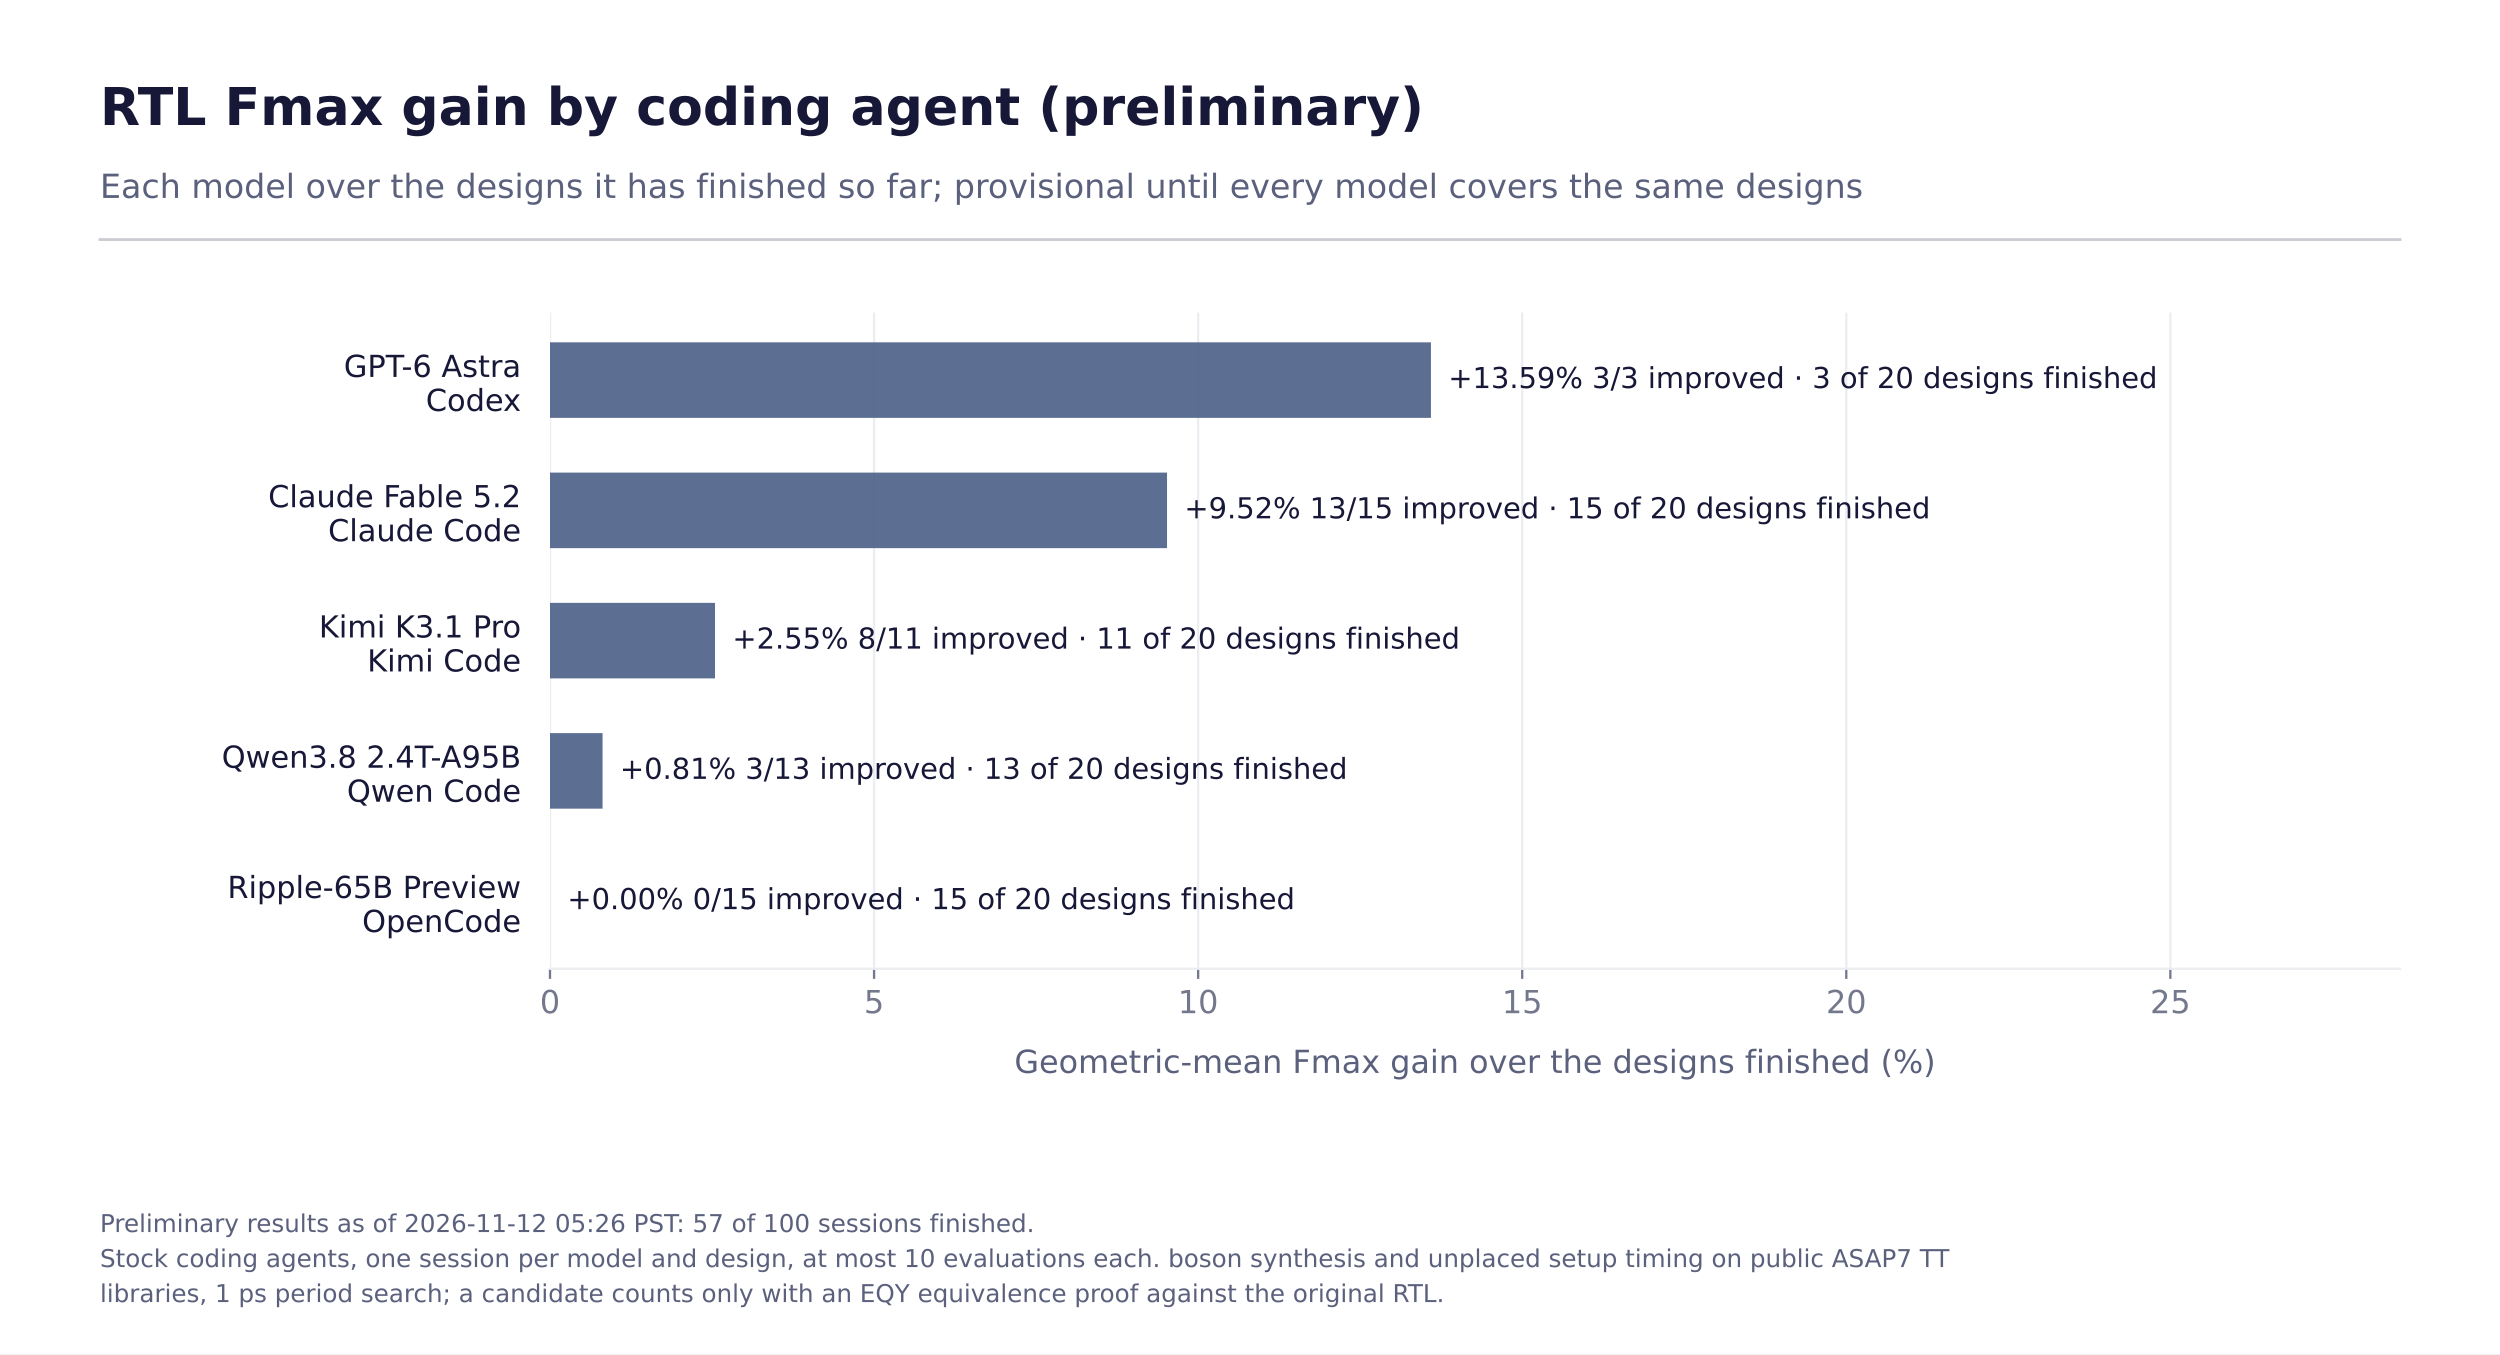
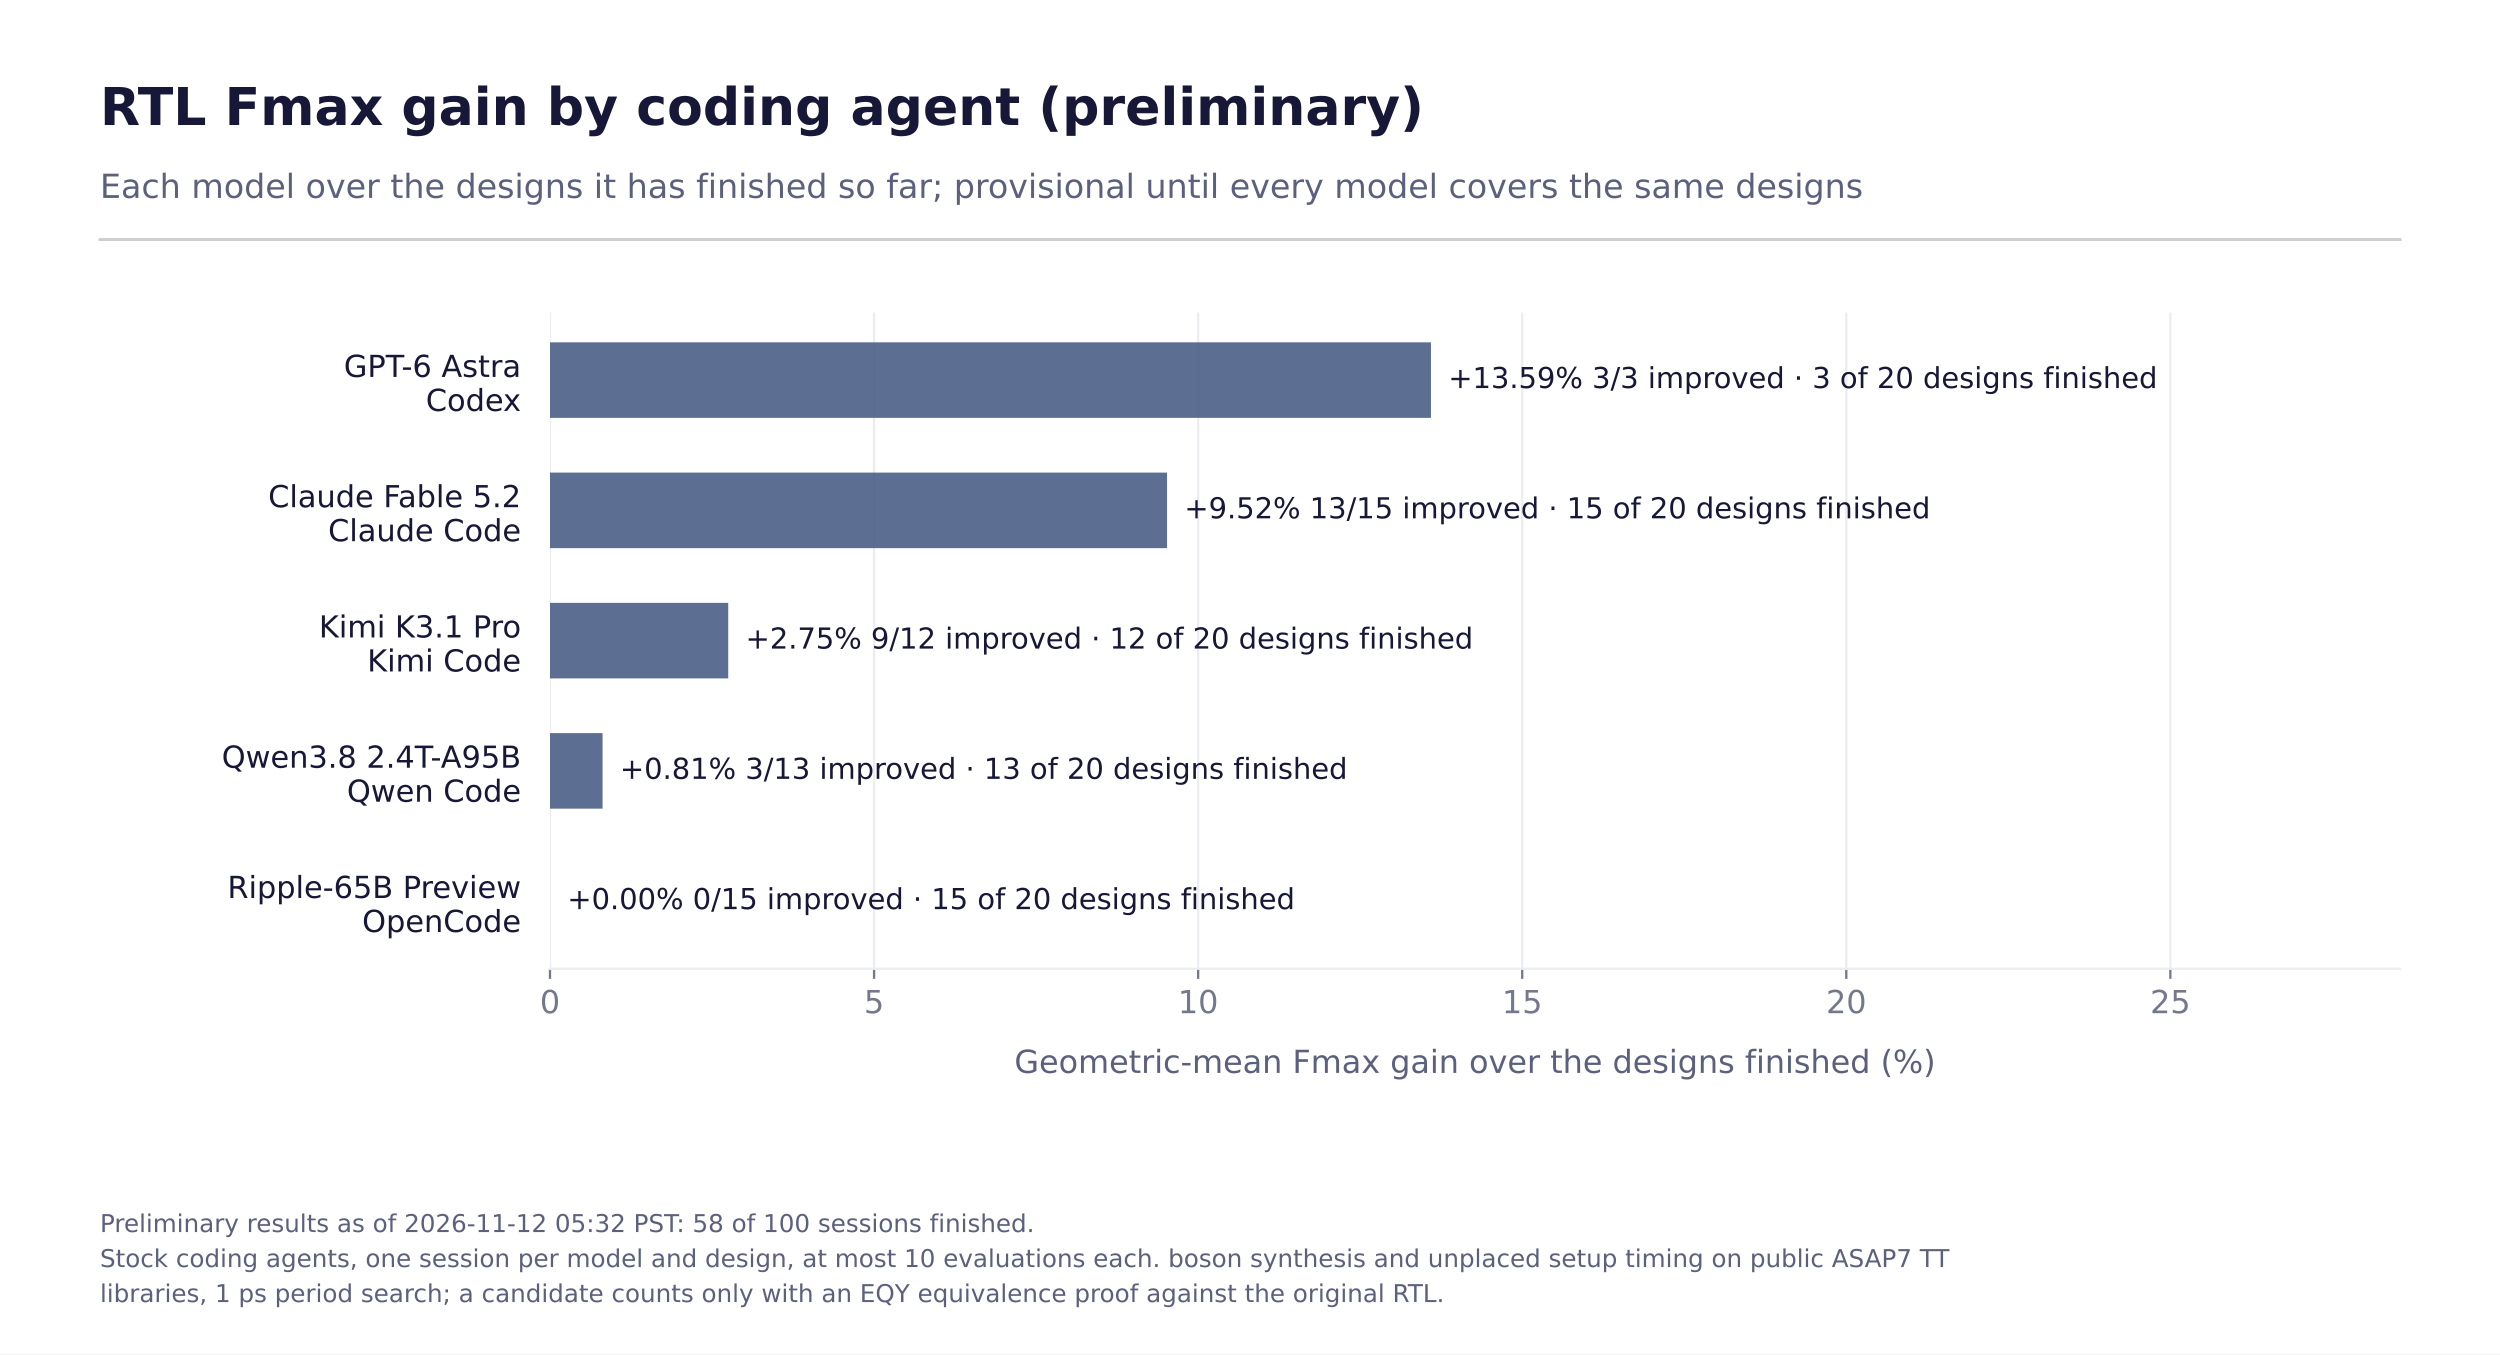
<svg xmlns="http://www.w3.org/2000/svg" xmlns:xlink="http://www.w3.org/1999/xlink" width="864pt" height="468pt" viewBox="0 0 864 468" version="1.1">
  <defs>
    <style type="text/css">*{stroke-linejoin: round; stroke-linecap: butt}</style>
  </defs>
  <g id="figure_1">
    <g id="patch_1">
      <path d="M 0 468  L 864 468  L 864 0  L 0 0  z " style="fill: #ffffff" />
    </g>
    <g id="axes_1">
      <g id="patch_2">
        <path d="M 190.08 334.8  L 829.44 334.8  L 829.44 108  L 190.08 108  z " style="fill: #ffffff" />
      </g>
      <g id="matplotlib.axis_1">
        <g id="xtick_1">
          <g id="line2d_1">
            <path d="M 190.08 334.8  L 190.08 108  " clip-path="url(#p4ebb32de9a)" style="fill: none; stroke: #ebedf0; stroke-width: 0.8; stroke-linecap: square" />
          </g>
          <g id="line2d_2">
            <defs>
              <path id="m93d353a957" d="M 0 0  L 0 3.5  " style="stroke: #74788d; stroke-width: 0.8" />
            </defs>
            <g>
              <use xlink:href="#m93d353a957" x="190.08" y="334.8" style="fill: #74788d; stroke: #74788d; stroke-width: 0.8" />
            </g>
          </g>
          <g id="text_1">
            <text style="fill: #74788d; font: 11px 'DejaVu Sans'; text-anchor: middle" x="190.08" y="350.158" transform="rotate(-0 190.08 350.1583)">0</text>
          </g>
        </g>
        <g id="xtick_2">
          <g id="line2d_3">
            <path d="M 302.079 334.8  L 302.079 108  " clip-path="url(#p4ebb32de9a)" style="fill: none; stroke: #ebedf0; stroke-width: 0.8; stroke-linecap: square" />
          </g>
          <g id="line2d_4">
            <g>
              <use xlink:href="#m93d353a957" x="302.079" y="334.8" style="fill: #74788d; stroke: #74788d; stroke-width: 0.8" />
            </g>
          </g>
          <g id="text_2">
            <text style="fill: #74788d; font: 11px 'DejaVu Sans'; text-anchor: middle" x="302.079" y="350.158" transform="rotate(-0 302.0787 350.1583)">5</text>
          </g>
        </g>
        <g id="xtick_3">
          <g id="line2d_5">
            <path d="M 414.077 334.8  L 414.077 108  " clip-path="url(#p4ebb32de9a)" style="fill: none; stroke: #ebedf0; stroke-width: 0.8; stroke-linecap: square" />
          </g>
          <g id="line2d_6">
            <g>
              <use xlink:href="#m93d353a957" x="414.077" y="334.8" style="fill: #74788d; stroke: #74788d; stroke-width: 0.8" />
            </g>
          </g>
          <g id="text_3">
            <text style="fill: #74788d; font: 11px 'DejaVu Sans'; text-anchor: middle" x="414.077" y="350.158" transform="rotate(-0 414.0773 350.1583)">10</text>
          </g>
        </g>
        <g id="xtick_4">
          <g id="line2d_7">
            <path d="M 526.076 334.8  L 526.076 108  " clip-path="url(#p4ebb32de9a)" style="fill: none; stroke: #ebedf0; stroke-width: 0.8; stroke-linecap: square" />
          </g>
          <g id="line2d_8">
            <g>
              <use xlink:href="#m93d353a957" x="526.076" y="334.8" style="fill: #74788d; stroke: #74788d; stroke-width: 0.8" />
            </g>
          </g>
          <g id="text_4">
            <text style="fill: #74788d; font: 11px 'DejaVu Sans'; text-anchor: middle" x="526.076" y="350.158" transform="rotate(-0 526.076 350.1583)">15</text>
          </g>
        </g>
        <g id="xtick_5">
          <g id="line2d_9">
            <path d="M 638.075 334.8  L 638.075 108  " clip-path="url(#p4ebb32de9a)" style="fill: none; stroke: #ebedf0; stroke-width: 0.8; stroke-linecap: square" />
          </g>
          <g id="line2d_10">
            <g>
              <use xlink:href="#m93d353a957" x="638.075" y="334.8" style="fill: #74788d; stroke: #74788d; stroke-width: 0.8" />
            </g>
          </g>
          <g id="text_5">
            <text style="fill: #74788d; font: 11px 'DejaVu Sans'; text-anchor: middle" x="638.075" y="350.158" transform="rotate(-0 638.0746 350.1583)">20</text>
          </g>
        </g>
        <g id="xtick_6">
          <g id="line2d_11">
            <path d="M 750.073 334.8  L 750.073 108  " clip-path="url(#p4ebb32de9a)" style="fill: none; stroke: #ebedf0; stroke-width: 0.8; stroke-linecap: square" />
          </g>
          <g id="line2d_12">
            <g>
              <use xlink:href="#m93d353a957" x="750.073" y="334.8" style="fill: #74788d; stroke: #74788d; stroke-width: 0.8" />
            </g>
          </g>
          <g id="text_6">
            <text style="fill: #74788d; font: 11px 'DejaVu Sans'; text-anchor: middle" x="750.073" y="350.158" transform="rotate(-0 750.0733 350.1583)">25</text>
          </g>
        </g>
        <g id="text_7">
          <text style="fill: #5b607d; font: 11px 'DejaVu Sans'; text-anchor: middle" x="509.76" y="370.804" transform="rotate(-0 509.76 370.8042)">Geometric-mean Fmax gain over the designs finished (%)</text>
        </g>
      </g>
      <g id="matplotlib.axis_2">
        <g id="ytick_1">
          <g id="line2d_13" />
          <g id="text_8">
            <text style="fill: #171738; font: 10.5px 'DejaVu Sans'" transform="translate(118.8322 130.2724)">GPT-6 Astra</text>
            <text style="fill: #171738; font: 10.5px 'DejaVu Sans'" transform="translate(147.1658 142.0301)">Codex</text>
          </g>
        </g>
        <g id="ytick_2">
          <g id="line2d_14" />
          <g id="text_9">
            <text style="fill: #171738; font: 10.5px 'DejaVu Sans'" transform="translate(92.68391 175.2903)">Claude Fable 5.2</text>
            <text style="fill: #171738; font: 10.5px 'DejaVu Sans'" transform="translate(113.3952 187.048)">Claude Code</text>
          </g>
        </g>
        <g id="ytick_3">
          <g id="line2d_15" />
          <g id="text_10">
            <text style="fill: #171738; font: 10.5px 'DejaVu Sans'" transform="translate(110.2222 220.3082)">Kimi K3.1 Pro</text>
            <text style="fill: #171738; font: 10.5px 'DejaVu Sans'" transform="translate(126.9123 232.0659)">Kimi Code</text>
          </g>
        </g>
        <g id="ytick_4">
          <g id="line2d_16" />
          <g id="text_11">
            <text style="fill: #171738; font: 10.5px 'DejaVu Sans'" transform="translate(76.62383 265.326)">Qwen3.8 2.4T-A95B</text>
            <text style="fill: #171738; font: 10.5px 'DejaVu Sans'" transform="translate(119.892 277.0837)">Qwen Code</text>
          </g>
        </g>
        <g id="ytick_5">
          <g id="line2d_17" />
          <g id="text_12">
            <text style="fill: #171738; font: 10.5px 'DejaVu Sans'" transform="translate(78.59914 310.3439)">Ripple-65B Preview</text>
            <text style="fill: #171738; font: 10.5px 'DejaVu Sans'" transform="translate(125.1502 322.1016)">OpenCode</text>
          </g>
        </g>
      </g>
      <g id="patch_3">
        <path d="M 190.08 118.309  L 494.537 118.309  L 494.537 144.419  L 190.08 144.419  z " clip-path="url(#p4ebb32de9a)" style="fill: #3f5680; opacity: 0.85" />
      </g>
      <g id="patch_4">
        <path d="M 190.08 163.327  L 403.325 163.327  L 403.325 189.437  L 190.08 189.437  z " clip-path="url(#p4ebb32de9a)" style="fill: #3f5680; opacity: 0.85" />
      </g>
      <g id="patch_5">
-         <path d="M 190.08 208.345  L 247.11 208.345  L 247.11 234.455  L 190.08 234.455  z " clip-path="url(#p4ebb32de9a)" style="fill: #3f5680; opacity: 0.85" />
+         <path d="M 190.08 208.345  L 251.679 208.345  L 251.679 234.455  L 190.08 234.455  z " clip-path="url(#p4ebb32de9a)" style="fill: #3f5680; opacity: 0.85" />
      </g>
      <g id="patch_6">
        <path d="M 190.08 253.363  L 208.246 253.363  L 208.246 279.473  L 190.08 279.473  z " clip-path="url(#p4ebb32de9a)" style="fill: #3f5680; opacity: 0.85" />
      </g>
      <g id="patch_7">
        <path d="M 190.08 298.381  L 190.08 298.381  L 190.08 324.491  L 190.08 324.491  z " clip-path="url(#p4ebb32de9a)" style="fill: #3f5680; opacity: 0.85" />
      </g>
      <g id="patch_8">
        <path d="M 190.08 334.8  L 829.44 334.8  " style="fill: none; stroke: #ebedf0; stroke-width: 0.8; stroke-linejoin: miter; stroke-linecap: square" />
      </g>
      <g id="text_13">
        <text style="fill: #171738; font: 10px 'DejaVu Sans'; text-anchor: start" x="500.537" y="134.124" transform="rotate(-0 500.5371 134.1236)">+13.59%   3/3 improved · 3 of 20 designs finished</text>
      </g>
      <g id="text_14">
        <text style="fill: #171738; font: 10px 'DejaVu Sans'; text-anchor: start" x="409.325" y="179.142" transform="rotate(-0 409.3254 179.1415)">+9.52%   13/15 improved · 15 of 20 designs finished</text>
      </g>
      <g id="text_15">
-         <text style="fill: #171738; font: 10px 'DejaVu Sans'; text-anchor: start" x="253.11" y="224.159" transform="rotate(-0 253.1097 224.1594)">+2.55%   8/11 improved · 11 of 20 designs finished</text>
+         <text style="fill: #171738; font: 10px 'DejaVu Sans'; text-anchor: start" x="257.679" y="224.159" transform="rotate(-0 257.6793 224.1594)">+2.75%   9/12 improved · 12 of 20 designs finished</text>
      </g>
      <g id="text_16">
        <text style="fill: #171738; font: 10px 'DejaVu Sans'; text-anchor: start" x="214.246" y="269.177" transform="rotate(-0 214.2462 269.1772)">+0.81%   3/13 improved · 13 of 20 designs finished</text>
      </g>
      <g id="text_17">
        <text style="fill: #171738; font: 10px 'DejaVu Sans'; text-anchor: start" x="196.08" y="314.195" transform="rotate(-0 196.08 314.1951)">+0.00%   0/15 improved · 15 of 20 designs finished</text>
      </g>
    </g>
    <g id="line2d_18">
      <path d="M 34.56 82.8  L 829.44 82.8  " style="fill: none; stroke: #171738; stroke-opacity: 0.22; stroke-linecap: square" />
    </g>
    <g id="text_18">
      <text style="fill: #171738; font: 700 18px 'DejaVu Sans'; text-anchor: start" x="34.56" y="43.2" transform="rotate(-0 34.56 43.2)">RTL Fmax gain by coding agent (preliminary)</text>
    </g>
    <g id="text_19">
      <text style="fill: #5b607d; font: 11.5px 'DejaVu Sans'; text-anchor: start" x="34.56" y="68.4" transform="rotate(-0 34.56 68.4)">Each model over the designs it has finished so far; provisional until every model covers the same designs</text>
    </g>
    <g id="text_20">
-       <text style="fill: #5b607d; font: 8.5px 'DejaVu Sans'" transform="translate(34.56 425.7968)">Preliminary results as of 2026-11-12 05:26 PST: 57 of 100 sessions finished.</text>
+       <text style="fill: #5b607d; font: 8.5px 'DejaVu Sans'" transform="translate(34.56 425.7968)">Preliminary results as of 2026-11-12 05:32 PST: 58 of 100 sessions finished.</text>
      <text style="fill: #5b607d; font: 8.5px 'DejaVu Sans'" transform="translate(34.56 437.8984)">Stock coding agents, one session per model and design, at most 10 evaluations each. boson synthesis and unplaced setup timing on public ASAP7 TT</text>
      <text style="fill: #5b607d; font: 8.5px 'DejaVu Sans'" transform="translate(34.56 450)">libraries, 1 ps period search; a candidate counts only with an EQY equivalence proof against the original RTL.</text>
    </g>
  </g>
  <defs>
    <clipPath id="p4ebb32de9a">
      <rect x="190.08" y="108" width="639.36" height="226.8" />
    </clipPath>
  </defs>
</svg>
